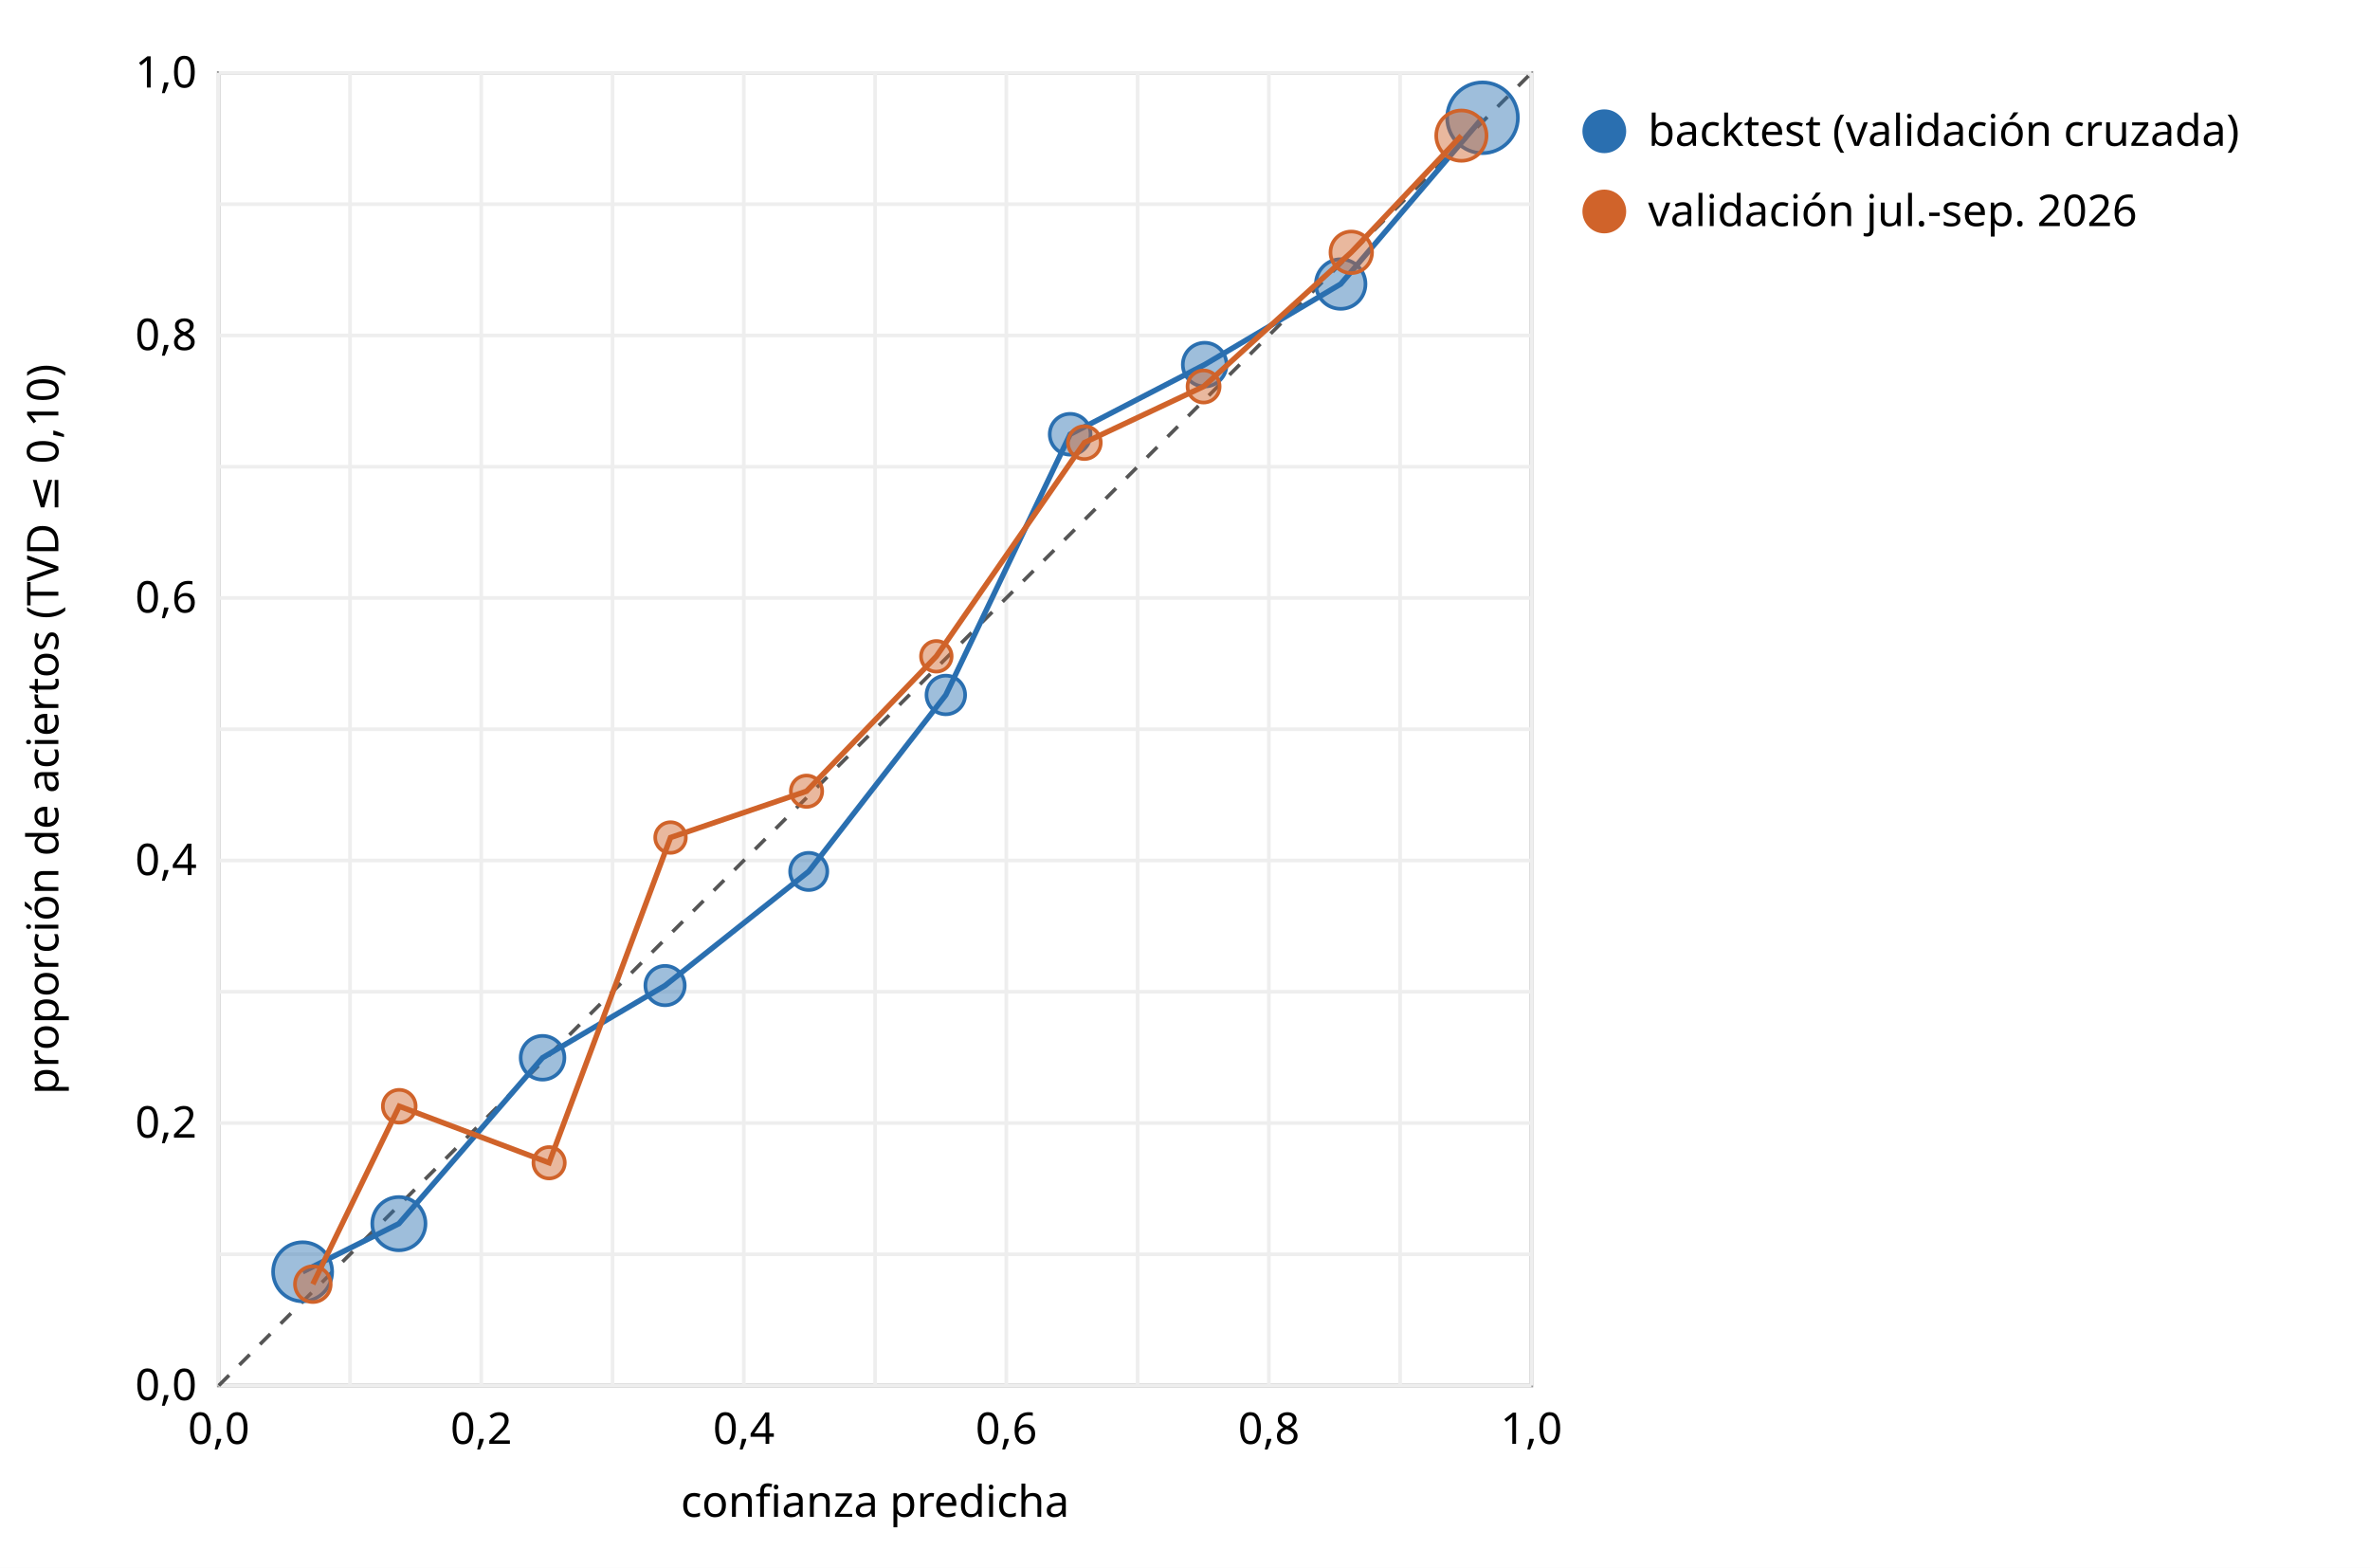
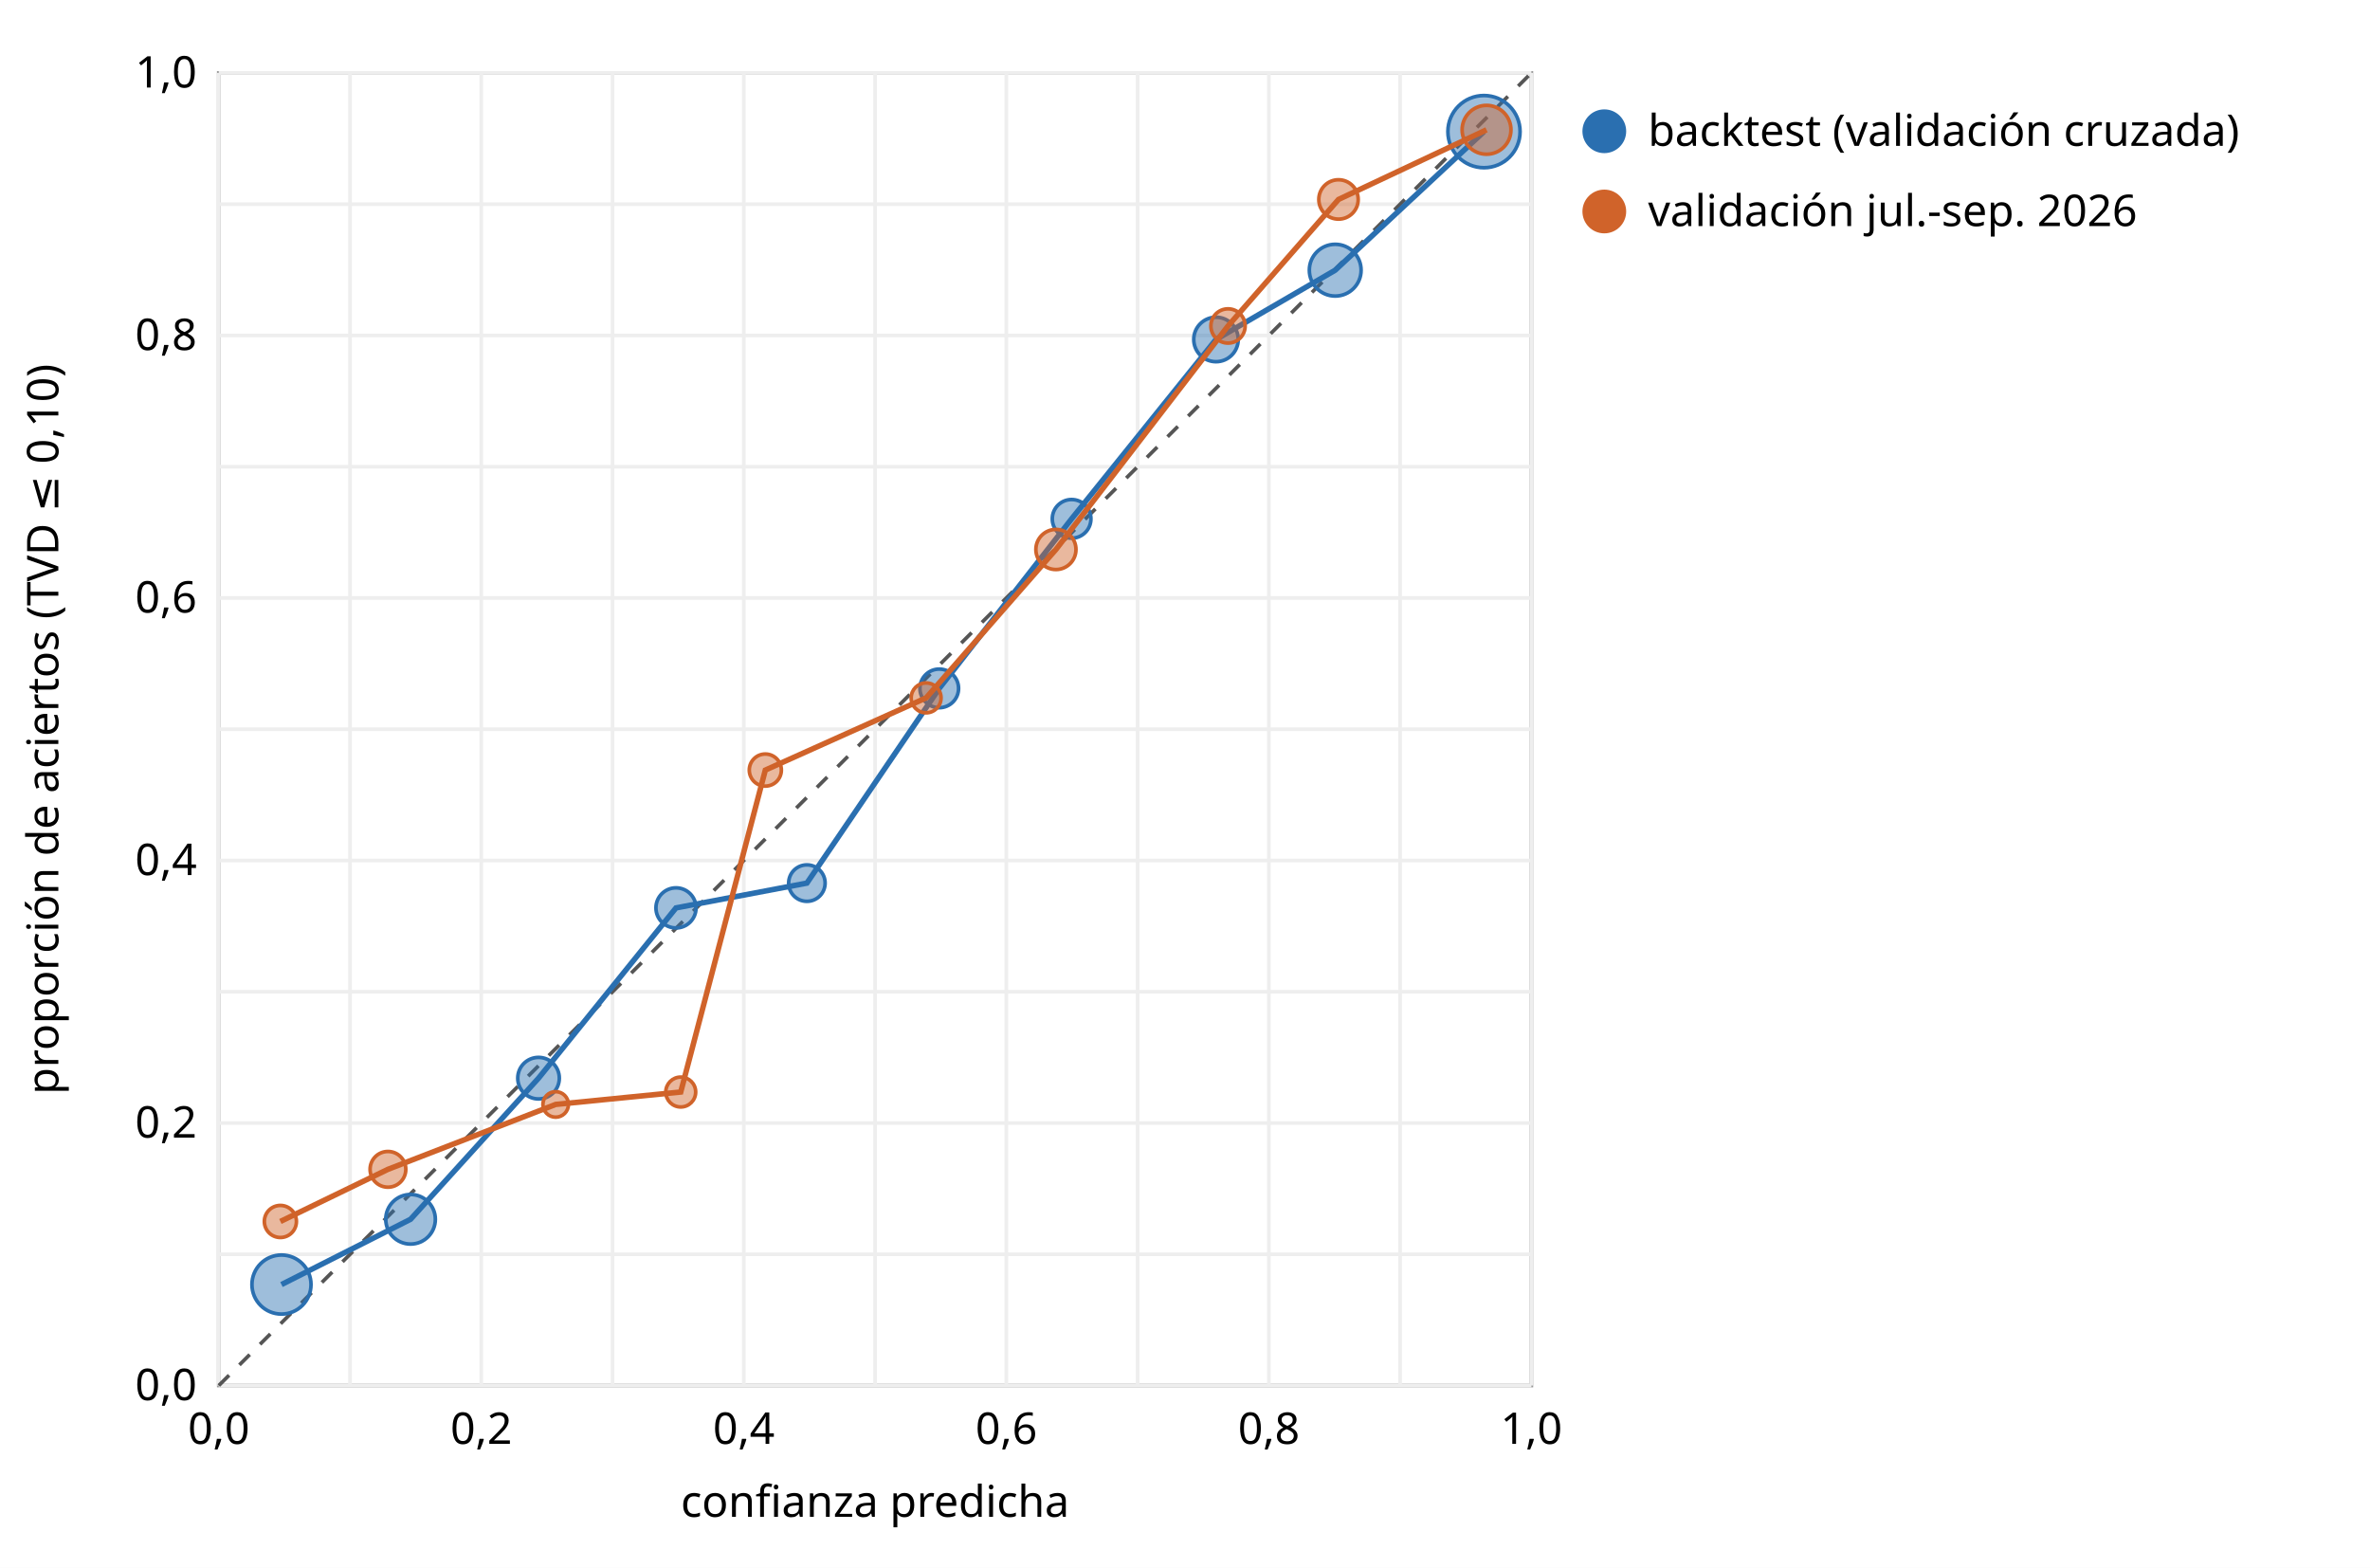
<svg xmlns="http://www.w3.org/2000/svg" width="650" height="430" font-family="sans-serif" font-size="12">
  <rect width="100%" height="100%" fill="#ffffff" />
  <rect x="60" y="20" width="360" height="360" fill="none" stroke="#999" />
  <line x1="60.0" y1="20" x2="60.0" y2="380" stroke="#eee" />
  <line x1="60" y1="380.0" x2="420" y2="380.0" stroke="#eee" />
  <text x="60.0" y="396" text-anchor="middle">0,0</text>
  <text x="54" y="384.0" text-anchor="end">0,0</text>
  <line x1="96.0" y1="20" x2="96.0" y2="380" stroke="#eee" />
  <line x1="60" y1="344.0" x2="420" y2="344.0" stroke="#eee" />
  <line x1="132.0" y1="20" x2="132.0" y2="380" stroke="#eee" />
  <line x1="60" y1="308.0" x2="420" y2="308.0" stroke="#eee" />
  <text x="132.0" y="396" text-anchor="middle">0,2</text>
  <text x="54" y="312.0" text-anchor="end">0,2</text>
  <line x1="168.0" y1="20" x2="168.0" y2="380" stroke="#eee" />
  <line x1="60" y1="272.0" x2="420" y2="272.0" stroke="#eee" />
  <line x1="204.0" y1="20" x2="204.0" y2="380" stroke="#eee" />
  <line x1="60" y1="236.0" x2="420" y2="236.0" stroke="#eee" />
  <text x="204.0" y="396" text-anchor="middle">0,4</text>
  <text x="54" y="240.0" text-anchor="end">0,4</text>
  <line x1="240.0" y1="20" x2="240.0" y2="380" stroke="#eee" />
  <line x1="60" y1="200.0" x2="420" y2="200.0" stroke="#eee" />
  <line x1="276.0" y1="20" x2="276.0" y2="380" stroke="#eee" />
  <line x1="60" y1="164.0" x2="420" y2="164.0" stroke="#eee" />
  <text x="276.0" y="396" text-anchor="middle">0,6</text>
  <text x="54" y="168.0" text-anchor="end">0,6</text>
  <line x1="312.0" y1="20" x2="312.0" y2="380" stroke="#eee" />
  <line x1="60" y1="128.0" x2="420" y2="128.0" stroke="#eee" />
  <line x1="348.0" y1="20" x2="348.0" y2="380" stroke="#eee" />
  <line x1="60" y1="92" x2="420" y2="92" stroke="#eee" />
  <text x="348.0" y="396" text-anchor="middle">0,8</text>
  <text x="54" y="96" text-anchor="end">0,8</text>
  <line x1="384.0" y1="20" x2="384.0" y2="380" stroke="#eee" />
  <line x1="60" y1="56" x2="420" y2="56" stroke="#eee" />
  <line x1="420.0" y1="20" x2="420.0" y2="380" stroke="#eee" />
  <line x1="60" y1="20.0" x2="420" y2="20.0" stroke="#eee" />
  <text x="420.0" y="396" text-anchor="middle">1,0</text>
  <text x="54" y="24.0" text-anchor="end">1,0</text>
  <line x1="60" y1="380" x2="420" y2="20" stroke="#555" stroke-dasharray="4" />
  <text x="240.0" y="416" text-anchor="middle">confianza predicha</text>
  <text x="16" y="200.0" text-anchor="middle" transform="rotate(-90 16 200.0)">proporción de aciertos (TVD ≤ 0,10)</text>
-   <polyline fill="none" stroke="#2a6fb0" stroke-width="1.5" points="83.0,348.8 109.4,335.6 148.8,290.1 182.4,270.3 221.8,239.0 259.4,190.6 293.5,119.1 330.4,100.0 367.7,77.9 406.6,32.3" />
-   <circle cx="83.0" cy="348.8" r="8.1" fill="#2a6fb0" fill-opacity="0.45" stroke="#2a6fb0" />
-   <circle cx="109.4" cy="335.6" r="7.3" fill="#2a6fb0" fill-opacity="0.45" stroke="#2a6fb0" />
-   <circle cx="148.8" cy="290.1" r="6.0" fill="#2a6fb0" fill-opacity="0.45" stroke="#2a6fb0" />
-   <circle cx="182.4" cy="270.3" r="5.4" fill="#2a6fb0" fill-opacity="0.45" stroke="#2a6fb0" />
-   <circle cx="221.8" cy="239.0" r="5.1" fill="#2a6fb0" fill-opacity="0.45" stroke="#2a6fb0" />
-   <circle cx="259.4" cy="190.6" r="5.3" fill="#2a6fb0" fill-opacity="0.45" stroke="#2a6fb0" />
-   <circle cx="293.5" cy="119.1" r="5.6" fill="#2a6fb0" fill-opacity="0.45" stroke="#2a6fb0" />
-   <circle cx="330.4" cy="100.0" r="6.0" fill="#2a6fb0" fill-opacity="0.45" stroke="#2a6fb0" />
-   <circle cx="367.7" cy="77.9" r="6.8" fill="#2a6fb0" fill-opacity="0.45" stroke="#2a6fb0" />
-   <circle cx="406.6" cy="32.3" r="9.7" fill="#2a6fb0" fill-opacity="0.45" stroke="#2a6fb0" />
+   <polyline fill="none" stroke="#2a6fb0" stroke-width="1.5" points="77.2,352.3 112.6,334.4 147.7,295.7 185.4,249.0 221.3,242.2 257.6,188.8 293.9,142.3 333.5,93.1 366.2,74.1 407.0,36.1" />
+   <circle cx="77.2" cy="352.3" r="8.1" fill="#2a6fb0" fill-opacity="0.45" stroke="#2a6fb0" />
+   <circle cx="112.6" cy="334.4" r="6.8" fill="#2a6fb0" fill-opacity="0.45" stroke="#2a6fb0" />
+   <circle cx="147.7" cy="295.7" r="5.7" fill="#2a6fb0" fill-opacity="0.45" stroke="#2a6fb0" />
+   <circle cx="185.4" cy="249.0" r="5.5" fill="#2a6fb0" fill-opacity="0.45" stroke="#2a6fb0" />
+   <circle cx="221.3" cy="242.2" r="5.0" fill="#2a6fb0" fill-opacity="0.45" stroke="#2a6fb0" />
+   <circle cx="257.6" cy="188.8" r="5.3" fill="#2a6fb0" fill-opacity="0.45" stroke="#2a6fb0" />
+   <circle cx="293.9" cy="142.3" r="5.3" fill="#2a6fb0" fill-opacity="0.45" stroke="#2a6fb0" />
+   <circle cx="333.5" cy="93.1" r="6.1" fill="#2a6fb0" fill-opacity="0.45" stroke="#2a6fb0" />
+   <circle cx="366.2" cy="74.1" r="7.1" fill="#2a6fb0" fill-opacity="0.45" stroke="#2a6fb0" />
+   <circle cx="407.0" cy="36.1" r="9.9" fill="#2a6fb0" fill-opacity="0.45" stroke="#2a6fb0" />
  <circle cx="440" cy="36" r="6" fill="#2a6fb0" />
  <text x="452" y="40">backtest (validación cruzada)</text>
-   <polyline fill="none" stroke="#d0632a" stroke-width="1.5" points="85.8,352.2 109.5,303.4 150.6,318.9 183.9,229.7 221.2,217.0 256.8,180.0 297.4,121.4 330.1,106.0 370.6,69.2 400.8,37.2" />
-   <circle cx="85.8" cy="352.2" r="4.9" fill="#d0632a" fill-opacity="0.45" stroke="#d0632a" />
-   <circle cx="109.5" cy="303.4" r="4.5" fill="#d0632a" fill-opacity="0.45" stroke="#d0632a" />
-   <circle cx="150.6" cy="318.9" r="4.3" fill="#d0632a" fill-opacity="0.45" stroke="#d0632a" />
-   <circle cx="183.9" cy="229.7" r="4.2" fill="#d0632a" fill-opacity="0.45" stroke="#d0632a" />
-   <circle cx="221.2" cy="217.0" r="4.3" fill="#d0632a" fill-opacity="0.45" stroke="#d0632a" />
-   <circle cx="256.8" cy="180.0" r="4.2" fill="#d0632a" fill-opacity="0.45" stroke="#d0632a" />
-   <circle cx="297.4" cy="121.4" r="4.5" fill="#d0632a" fill-opacity="0.45" stroke="#d0632a" />
-   <circle cx="330.1" cy="106.0" r="4.4" fill="#d0632a" fill-opacity="0.45" stroke="#d0632a" />
-   <circle cx="370.6" cy="69.2" r="5.7" fill="#d0632a" fill-opacity="0.45" stroke="#d0632a" />
-   <circle cx="400.8" cy="37.2" r="6.9" fill="#d0632a" fill-opacity="0.45" stroke="#d0632a" />
+   <polyline fill="none" stroke="#d0632a" stroke-width="1.5" points="76.9,335.0 106.4,320.7 152.4,302.9 186.7,299.5 209.9,211.2 254.0,191.4 289.6,150.7 336.8,89.4 367.1,54.7 407.7,35.6" />
+   <circle cx="76.9" cy="335.0" r="4.4" fill="#d0632a" fill-opacity="0.45" stroke="#d0632a" />
+   <circle cx="106.4" cy="320.7" r="4.9" fill="#d0632a" fill-opacity="0.45" stroke="#d0632a" />
+   <circle cx="152.4" cy="302.9" r="3.5" fill="#d0632a" fill-opacity="0.45" stroke="#d0632a" />
+   <circle cx="186.7" cy="299.5" r="4.1" fill="#d0632a" fill-opacity="0.45" stroke="#d0632a" />
+   <circle cx="209.9" cy="211.2" r="4.4" fill="#d0632a" fill-opacity="0.45" stroke="#d0632a" />
+   <circle cx="254.0" cy="191.4" r="4.1" fill="#d0632a" fill-opacity="0.45" stroke="#d0632a" />
+   <circle cx="289.6" cy="150.7" r="5.5" fill="#d0632a" fill-opacity="0.45" stroke="#d0632a" />
+   <circle cx="336.8" cy="89.4" r="4.7" fill="#d0632a" fill-opacity="0.45" stroke="#d0632a" />
+   <circle cx="367.1" cy="54.7" r="5.4" fill="#d0632a" fill-opacity="0.45" stroke="#d0632a" />
+   <circle cx="407.7" cy="35.6" r="6.7" fill="#d0632a" fill-opacity="0.45" stroke="#d0632a" />
  <circle cx="440" cy="58" r="6" fill="#d0632a" />
  <text x="452" y="62">validación jul.-sep. 2026</text>
</svg>
